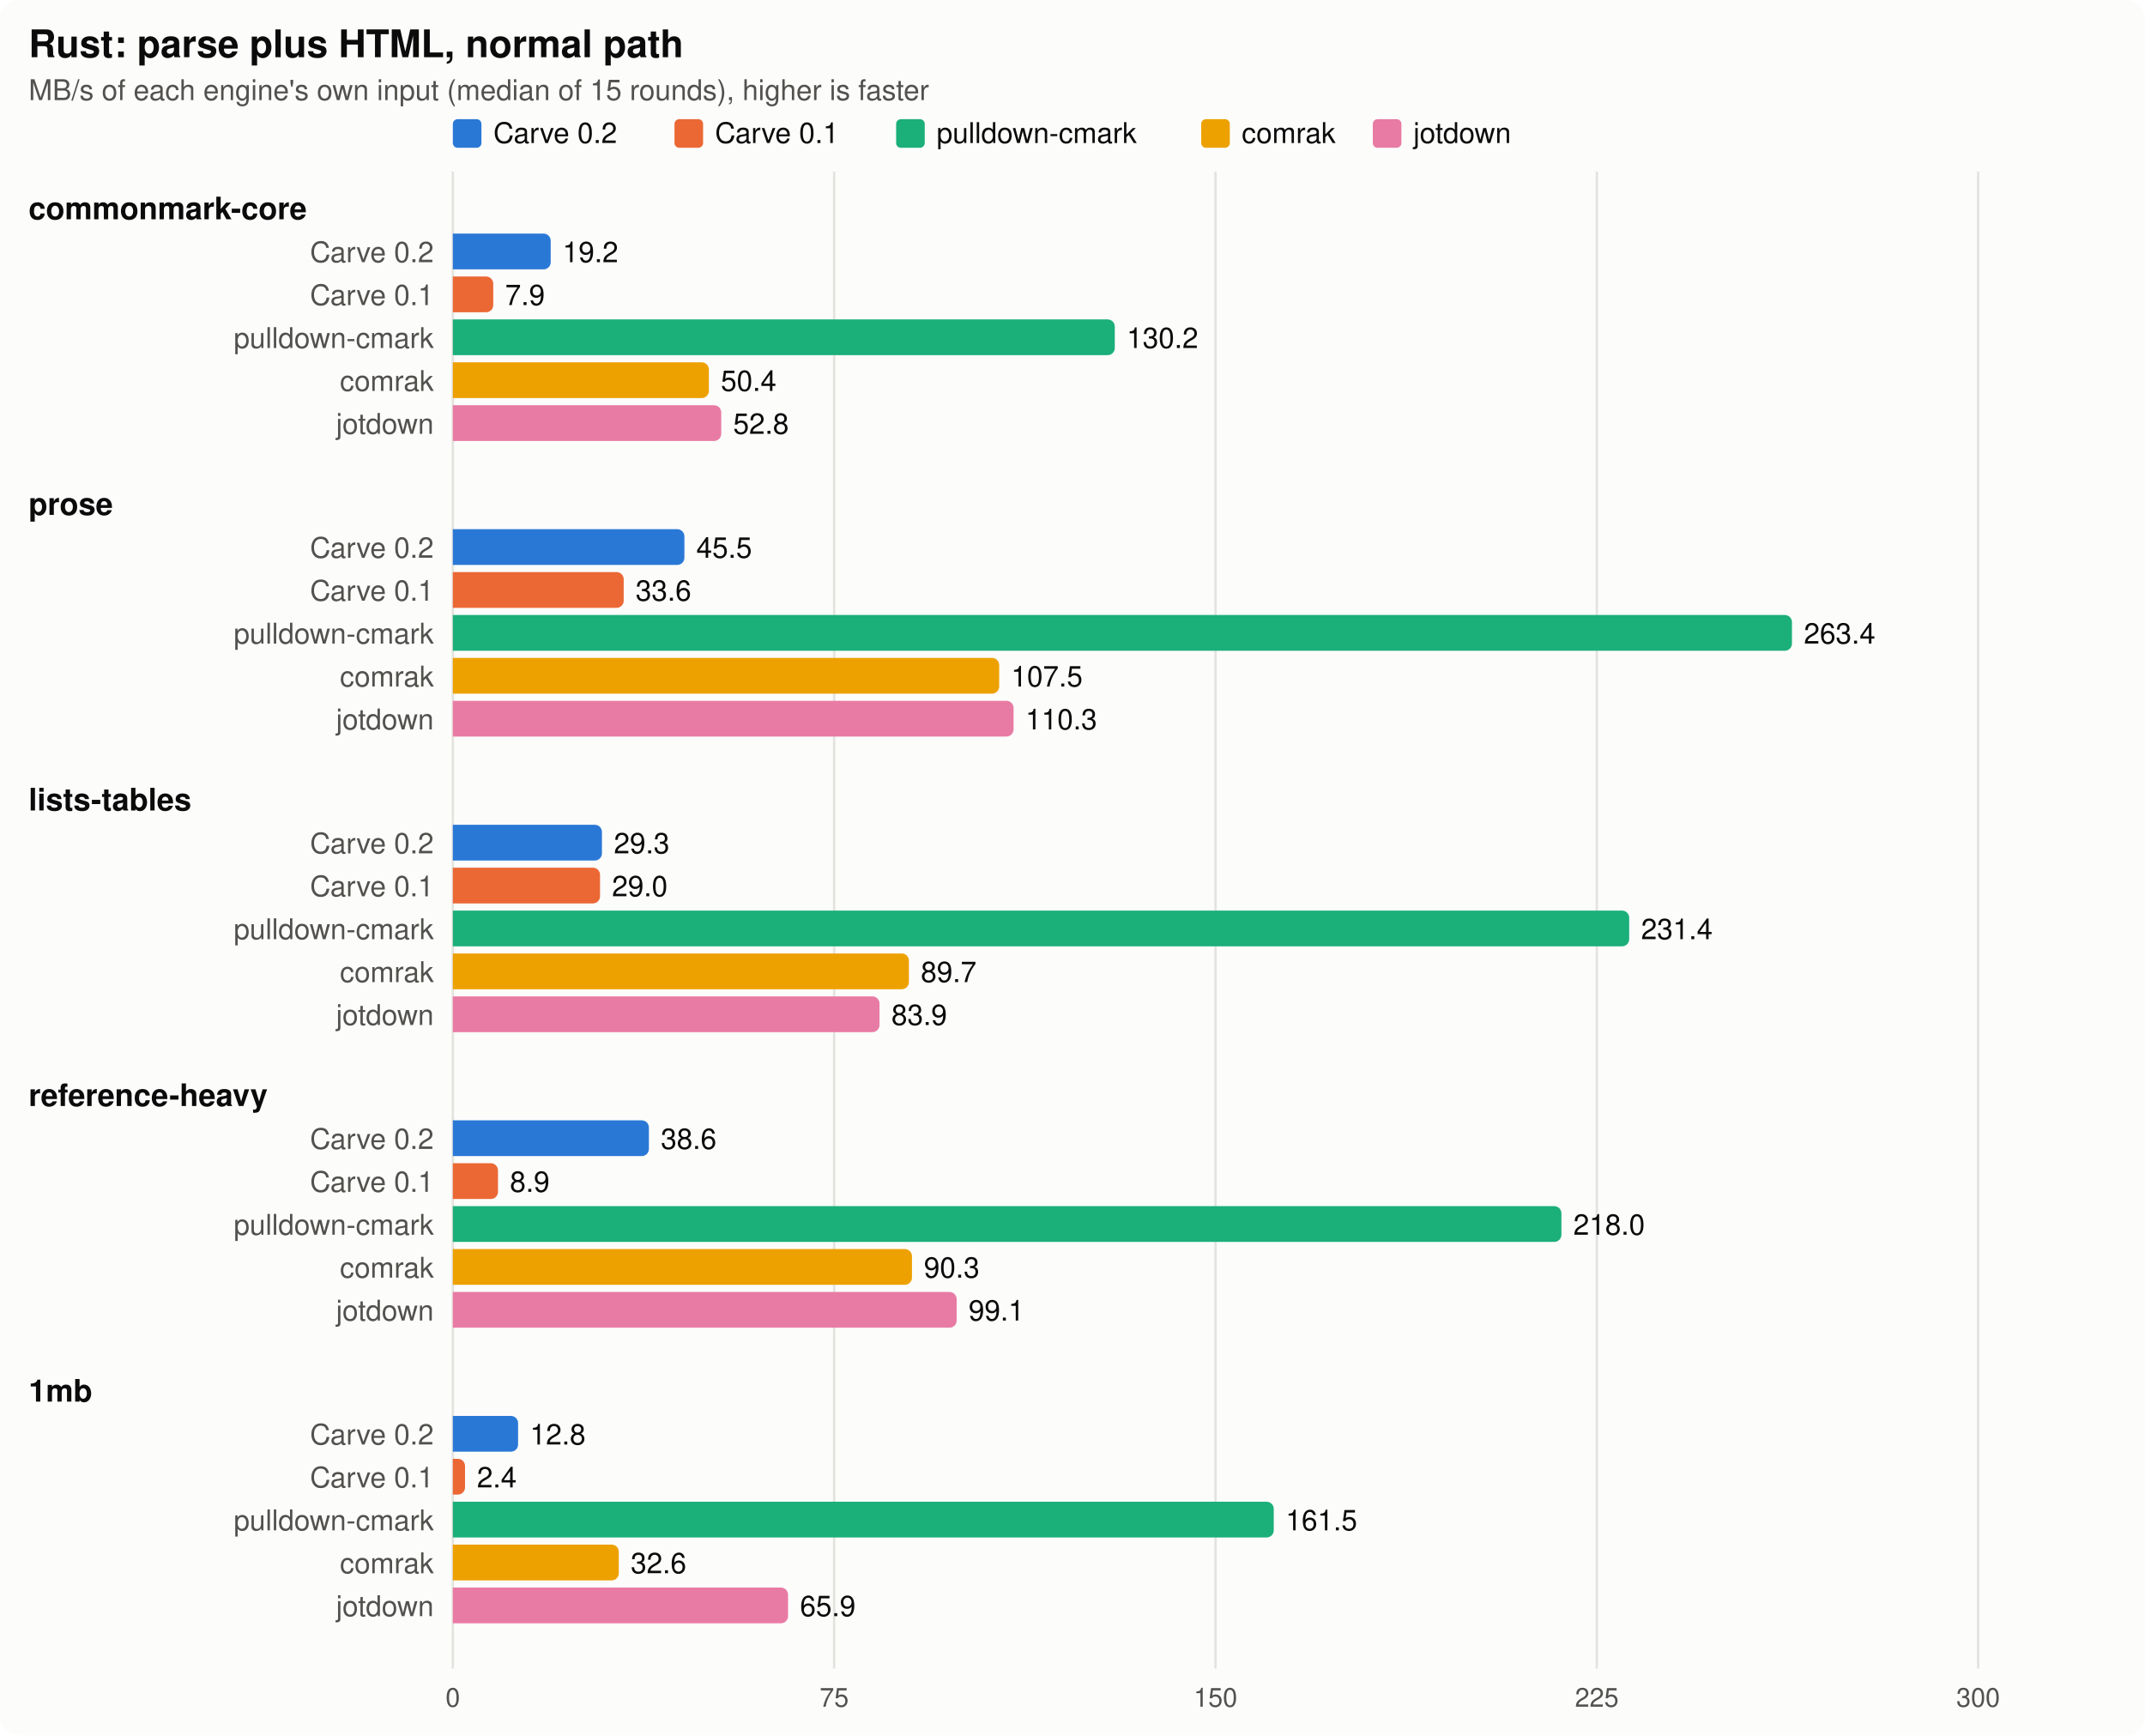
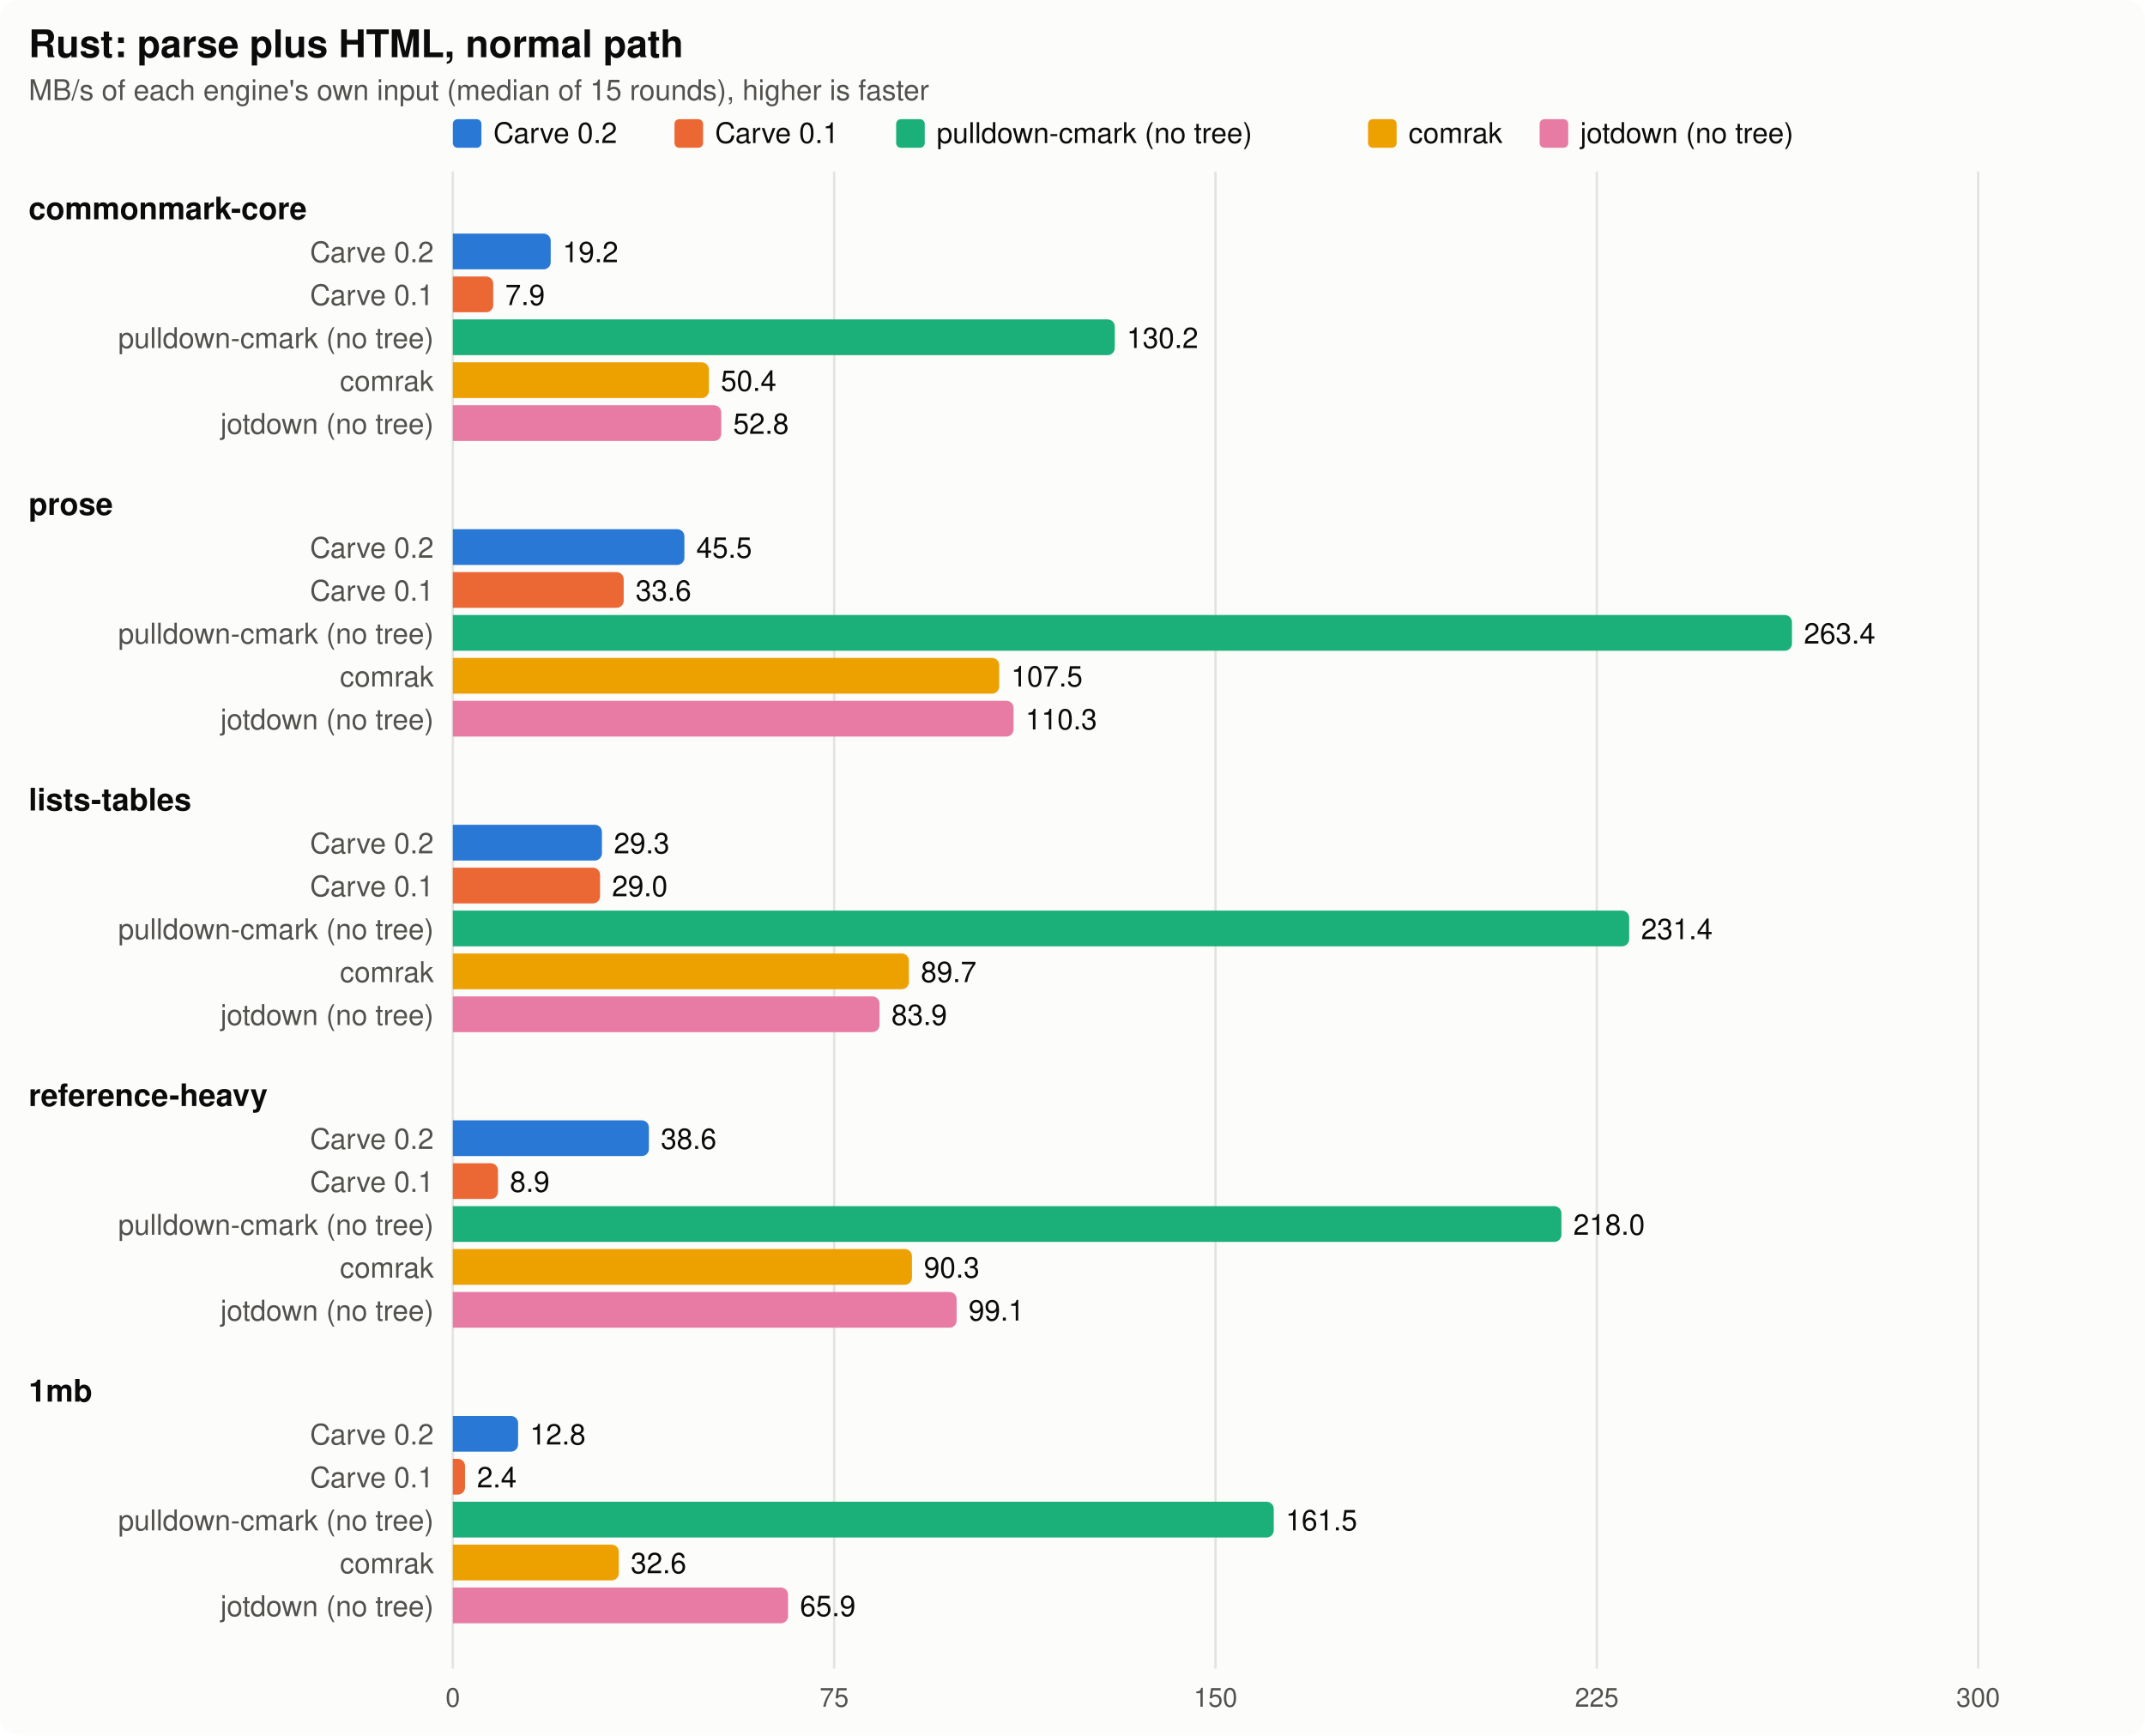
<svg xmlns="http://www.w3.org/2000/svg" width="900" height="728" viewBox="0 0 900 728" font-family="system-ui, -apple-system, Segoe UI, Helvetica, Arial, sans-serif" role="img" aria-label="Rust: parse plus HTML, normal path">
  <style>
.surface{fill:#fcfcfb}.ink{fill:#0b0b0b}.ink2{fill:#52514e}.grid{stroke:#e4e3df}.ref{stroke:#52514e}
.s1{fill:#2a78d6}.s2{fill:#eb6834}.s3{fill:#1baf7a}.s4{fill:#eda100}.s5{fill:#e87ba4}
@media (prefers-color-scheme: dark){.surface{fill:#1a1a19}.ink{fill:#f0efec}.ink2{fill:#c3c2b7}.grid{stroke:#3a3a37}.ref{stroke:#c3c2b7}
.s1{fill:#3987e5}.s2{fill:#d95926}.s3{fill:#199e70}.s4{fill:#c98500}.s5{fill:#d55181}}
</style>
  <rect class="surface" width="900" height="728" rx="8" />
  <text class="ink" x="12" y="24" font-size="16" font-weight="700">Rust: parse plus HTML, normal path</text>
  <text class="ink2" x="12" y="42" font-size="12">MB/s of each engine's own input (median of 15 rounds), higher is faster</text>
  <rect class="s1" x="190" y="50" width="12" height="12" rx="2" />
  <text class="ink" x="207" y="60" font-size="12">Carve 0.2</text>
  <rect class="s2" x="283" y="50" width="12" height="12" rx="2" />
  <text class="ink" x="300" y="60" font-size="12">Carve 0.1</text>
  <rect class="s3" x="376" y="50" width="12" height="12" rx="2" />
-   <text class="ink" x="393" y="60" font-size="12">pulldown-cmark</text>
-   <rect class="s4" x="504" y="50" width="12" height="12" rx="2" />
-   <text class="ink" x="521" y="60" font-size="12">comrak</text>
-   <rect class="s5" x="576" y="50" width="12" height="12" rx="2" />
-   <text class="ink" x="593" y="60" font-size="12">jotdown</text>
+   <text class="ink" x="393" y="60" font-size="12">pulldown-cmark (no tree)</text>
+   <rect class="s4" x="574" y="50" width="12" height="12" rx="2" />
+   <text class="ink" x="591" y="60" font-size="12">comrak</text>
+   <rect class="s5" x="646" y="50" width="12" height="12" rx="2" />
+   <text class="ink" x="663" y="60" font-size="12">jotdown (no tree)</text>
  <line class="grid" x1="190" x2="190" y1="72" y2="700" stroke-width="1" />
  <text class="ink2" x="190" y="716" font-size="11" text-anchor="middle">0</text>
  <line class="grid" x1="350" x2="350" y1="72" y2="700" stroke-width="1" />
  <text class="ink2" x="350" y="716" font-size="11" text-anchor="middle">75</text>
  <line class="grid" x1="510" x2="510" y1="72" y2="700" stroke-width="1" />
  <text class="ink2" x="510" y="716" font-size="11" text-anchor="middle">150</text>
  <line class="grid" x1="670" x2="670" y1="72" y2="700" stroke-width="1" />
  <text class="ink2" x="670" y="716" font-size="11" text-anchor="middle">225</text>
  <line class="grid" x1="830" x2="830" y1="72" y2="700" stroke-width="1" />
  <text class="ink2" x="830" y="716" font-size="11" text-anchor="middle">300</text>
  <text class="ink" x="12" y="92" font-size="13" font-weight="600">commonmark-core</text>
  <text class="ink2" x="182" y="110" font-size="12" text-anchor="end">Carve 0.2</text>
  <path class="s1" d="M190,98h38.066a3,3 0 0 1 3,3v9a3,3 0 0 1 -3,3h-38.066z" />
  <text class="ink" x="236.066" y="110" font-size="12">19.2</text>
  <text class="ink2" x="182" y="128" font-size="12" text-anchor="end">Carve 0.1</text>
  <path class="s2" d="M190,116h13.953a3,3 0 0 1 3,3v9a3,3 0 0 1 -3,3h-13.953z" />
  <text class="ink" x="211.953" y="128" font-size="12">7.9</text>
-   <text class="ink2" x="182" y="146" font-size="12" text-anchor="end">pulldown-cmark</text>
+   <text class="ink2" x="182" y="146" font-size="12" text-anchor="end">pulldown-cmark (no tree)</text>
  <path class="s3" d="M190,134h274.741a3,3 0 0 1 3,3v9a3,3 0 0 1 -3,3h-274.741z" />
  <text class="ink" x="472.741" y="146" font-size="12">130.2</text>
  <text class="ink2" x="182" y="164" font-size="12" text-anchor="end">comrak</text>
  <path class="s4" d="M190,152h104.43a3,3 0 0 1 3,3v9a3,3 0 0 1 -3,3h-104.43z" />
  <text class="ink" x="302.43" y="164" font-size="12">50.4</text>
-   <text class="ink2" x="182" y="182" font-size="12" text-anchor="end">jotdown</text>
+   <text class="ink2" x="182" y="182" font-size="12" text-anchor="end">jotdown (no tree)</text>
  <path class="s5" d="M190,170h109.619a3,3 0 0 1 3,3v9a3,3 0 0 1 -3,3h-109.619z" />
  <text class="ink" x="307.619" y="182" font-size="12">52.8</text>
  <text class="ink" x="12" y="216" font-size="13" font-weight="600">prose</text>
  <text class="ink2" x="182" y="234" font-size="12" text-anchor="end">Carve 0.2</text>
  <path class="s1" d="M190,222h94.162a3,3 0 0 1 3,3v9a3,3 0 0 1 -3,3h-94.162z" />
  <text class="ink" x="292.162" y="234" font-size="12">45.5</text>
  <text class="ink2" x="182" y="252" font-size="12" text-anchor="end">Carve 0.1</text>
  <path class="s2" d="M190,240h68.695a3,3 0 0 1 3,3v9a3,3 0 0 1 -3,3h-68.695z" />
  <text class="ink" x="266.695" y="252" font-size="12">33.6</text>
-   <text class="ink2" x="182" y="270" font-size="12" text-anchor="end">pulldown-cmark</text>
+   <text class="ink2" x="182" y="270" font-size="12" text-anchor="end">pulldown-cmark (no tree)</text>
  <path class="s3" d="M190,258h558.873a3,3 0 0 1 3,3v9a3,3 0 0 1 -3,3h-558.873z" />
  <text class="ink" x="756.873" y="270" font-size="12">263.4</text>
  <text class="ink2" x="182" y="288" font-size="12" text-anchor="end">comrak</text>
  <path class="s4" d="M190,276h226.237a3,3 0 0 1 3,3v9a3,3 0 0 1 -3,3h-226.237z" />
  <text class="ink" x="424.237" y="288" font-size="12">107.5</text>
-   <text class="ink2" x="182" y="306" font-size="12" text-anchor="end">jotdown</text>
+   <text class="ink2" x="182" y="306" font-size="12" text-anchor="end">jotdown (no tree)</text>
  <path class="s5" d="M190,294h232.277a3,3 0 0 1 3,3v9a3,3 0 0 1 -3,3h-232.277z" />
  <text class="ink" x="430.277" y="306" font-size="12">110.3</text>
  <text class="ink" x="12" y="340" font-size="13" font-weight="600">lists-tables</text>
  <text class="ink2" x="182" y="358" font-size="12" text-anchor="end">Carve 0.2</text>
  <path class="s1" d="M190,346h59.563a3,3 0 0 1 3,3v9a3,3 0 0 1 -3,3h-59.563z" />
  <text class="ink" x="257.563" y="358" font-size="12">29.3</text>
  <text class="ink2" x="182" y="376" font-size="12" text-anchor="end">Carve 0.1</text>
  <path class="s2" d="M190,364h58.772a3,3 0 0 1 3,3v9a3,3 0 0 1 -3,3h-58.772z" />
  <text class="ink" x="256.772" y="376" font-size="12">29.0</text>
-   <text class="ink2" x="182" y="394" font-size="12" text-anchor="end">pulldown-cmark</text>
+   <text class="ink2" x="182" y="394" font-size="12" text-anchor="end">pulldown-cmark (no tree)</text>
  <path class="s3" d="M190,382h490.572a3,3 0 0 1 3,3v9a3,3 0 0 1 -3,3h-490.572z" />
  <text class="ink" x="688.572" y="394" font-size="12">231.4</text>
  <text class="ink2" x="182" y="412" font-size="12" text-anchor="end">comrak</text>
  <path class="s4" d="M190,400h188.362a3,3 0 0 1 3,3v9a3,3 0 0 1 -3,3h-188.362z" />
  <text class="ink" x="386.362" y="412" font-size="12">89.7</text>
-   <text class="ink2" x="182" y="430" font-size="12" text-anchor="end">jotdown</text>
+   <text class="ink2" x="182" y="430" font-size="12" text-anchor="end">jotdown (no tree)</text>
  <path class="s5" d="M190,418h176.024a3,3 0 0 1 3,3v9a3,3 0 0 1 -3,3h-176.024z" />
  <text class="ink" x="374.024" y="430" font-size="12">83.9</text>
  <text class="ink" x="12" y="464" font-size="13" font-weight="600">reference-heavy</text>
  <text class="ink2" x="182" y="482" font-size="12" text-anchor="end">Carve 0.2</text>
  <path class="s1" d="M190,470h79.265a3,3 0 0 1 3,3v9a3,3 0 0 1 -3,3h-79.265z" />
  <text class="ink" x="277.265" y="482" font-size="12">38.6</text>
  <text class="ink2" x="182" y="500" font-size="12" text-anchor="end">Carve 0.1</text>
  <path class="s2" d="M190,488h15.947a3,3 0 0 1 3,3v9a3,3 0 0 1 -3,3h-15.947z" />
  <text class="ink" x="213.947" y="500" font-size="12">8.9</text>
-   <text class="ink2" x="182" y="518" font-size="12" text-anchor="end">pulldown-cmark</text>
+   <text class="ink2" x="182" y="518" font-size="12" text-anchor="end">pulldown-cmark (no tree)</text>
  <path class="s3" d="M190,506h462.144a3,3 0 0 1 3,3v9a3,3 0 0 1 -3,3h-462.144z" />
  <text class="ink" x="660.144" y="518" font-size="12">218.0</text>
  <text class="ink2" x="182" y="536" font-size="12" text-anchor="end">comrak</text>
  <path class="s4" d="M190,524h189.646a3,3 0 0 1 3,3v9a3,3 0 0 1 -3,3h-189.646z" />
  <text class="ink" x="387.646" y="536" font-size="12">90.3</text>
-   <text class="ink2" x="182" y="554" font-size="12" text-anchor="end">jotdown</text>
+   <text class="ink2" x="182" y="554" font-size="12" text-anchor="end">jotdown (no tree)</text>
  <path class="s5" d="M190,542h208.392a3,3 0 0 1 3,3v9a3,3 0 0 1 -3,3h-208.392z" />
  <text class="ink" x="406.392" y="554" font-size="12">99.1</text>
  <text class="ink" x="12" y="588" font-size="13" font-weight="600">1mb</text>
  <text class="ink2" x="182" y="606" font-size="12" text-anchor="end">Carve 0.2</text>
  <path class="s1" d="M190,594h24.38a3,3 0 0 1 3,3v9a3,3 0 0 1 -3,3h-24.38z" />
  <text class="ink" x="222.38" y="606" font-size="12">12.8</text>
  <text class="ink2" x="182" y="624" font-size="12" text-anchor="end">Carve 0.1</text>
  <path class="s2" d="M190,612h2.115a3,3 0 0 1 3,3v9a3,3 0 0 1 -3,3h-2.115z" />
  <text class="ink" x="200.115" y="624" font-size="12">2.4</text>
-   <text class="ink2" x="182" y="642" font-size="12" text-anchor="end">pulldown-cmark</text>
+   <text class="ink2" x="182" y="642" font-size="12" text-anchor="end">pulldown-cmark (no tree)</text>
  <path class="s3" d="M190,630h341.443a3,3 0 0 1 3,3v9a3,3 0 0 1 -3,3h-341.443z" />
  <text class="ink" x="539.443" y="642" font-size="12">161.5</text>
  <text class="ink2" x="182" y="660" font-size="12" text-anchor="end">comrak</text>
  <path class="s4" d="M190,648h66.634a3,3 0 0 1 3,3v9a3,3 0 0 1 -3,3h-66.634z" />
  <text class="ink" x="264.634" y="660" font-size="12">32.6</text>
-   <text class="ink2" x="182" y="678" font-size="12" text-anchor="end">jotdown</text>
+   <text class="ink2" x="182" y="678" font-size="12" text-anchor="end">jotdown (no tree)</text>
  <path class="s5" d="M190,666h137.652a3,3 0 0 1 3,3v9a3,3 0 0 1 -3,3h-137.652z" />
  <text class="ink" x="335.652" y="678" font-size="12">65.9</text>
</svg>
